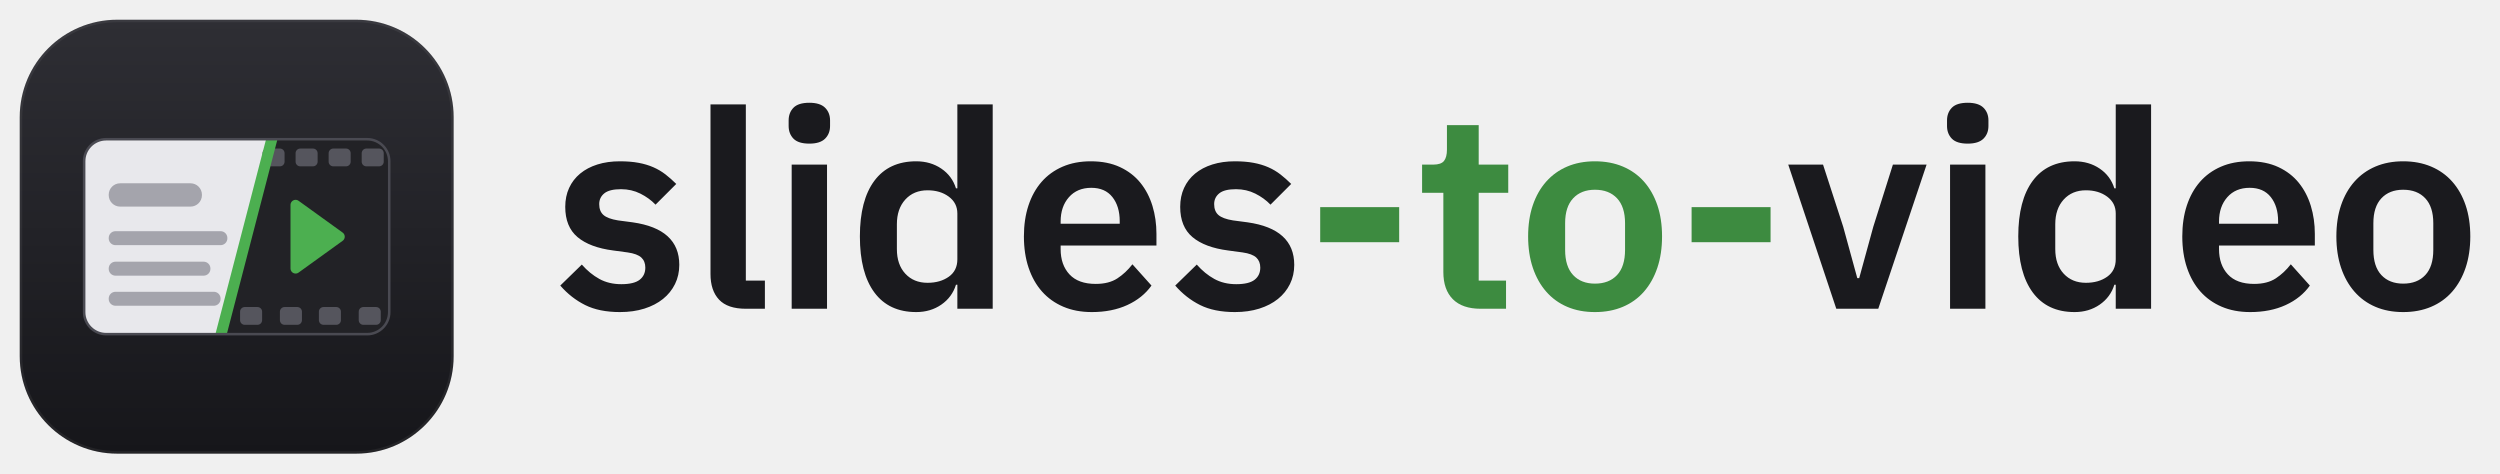
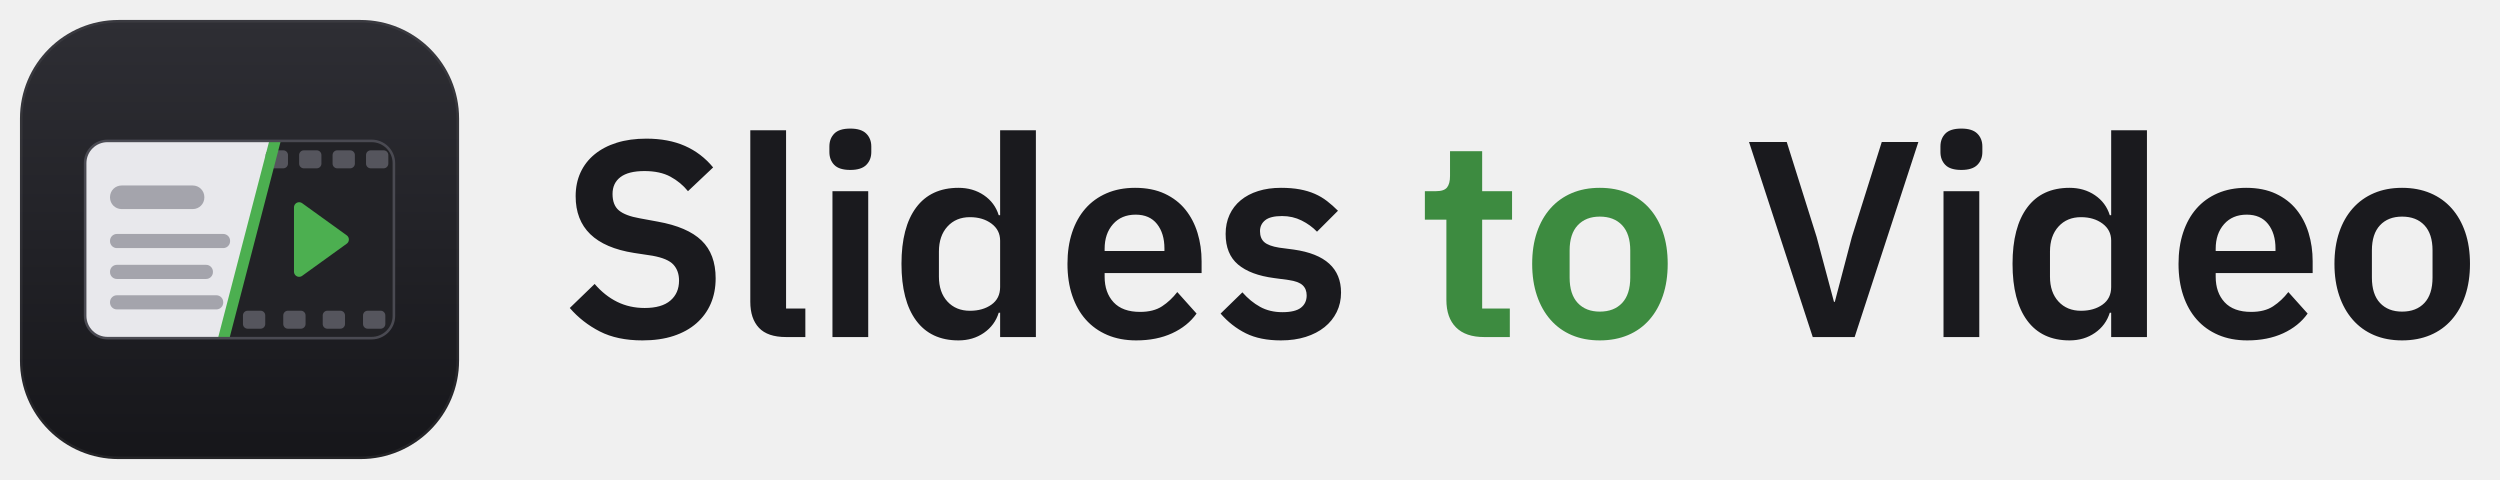
- <svg xmlns="http://www.w3.org/2000/svg" viewBox="0 0 1014 192" width="1014" height="192" role="img" aria-label="slides-to-video">
+ <svg xmlns="http://www.w3.org/2000/svg" viewBox="0 0 1002 192" width="1002" height="192" role="img" aria-label="Slides to Video">
  <svg x="8" y="8" width="176" height="176" viewBox="0 0 1024 1024">
    <defs>
      <linearGradient id="bg" x1="0" y1="0" x2="0" y2="1">
        <stop offset="0" stop-color="#2e2e34" />
        <stop offset="1" stop-color="#16161a" />
      </linearGradient>
      <linearGradient id="green" x1="0" y1="0" x2="0" y2="1">
        <stop offset="0" stop-color="#5cc462" />
        <stop offset="1" stop-color="#3d8b40" />
      </linearGradient>
      <clipPath id="card">
        <rect x="152" y="282" width="720" height="460" rx="52" />
      </clipPath>
    </defs>
    <rect width="1024" height="1024" rx="230" fill="url(#bg)" />
    <rect x="3" y="3" width="1018" height="1018" rx="227" fill="none" stroke="#ffffff" stroke-opacity="0.06" stroke-width="6" />
    <g clip-path="url(#card)">
      <rect x="152" y="282" width="720" height="460" fill="#222226" />
      <polygon points="152,282 600,282 470,742 152,742" fill="#e8e8ec" />
      <rect x="210" y="386" width="220" height="55" rx="27" fill="#a4a4ac" />
      <rect x="210" y="499" width="280" height="33" rx="16" fill="#a4a4ac" />
      <rect x="210" y="571" width="240" height="33" rx="16" fill="#a4a4ac" />
      <rect x="210" y="642" width="264" height="33" rx="16" fill="#a4a4ac" />
      <rect x="573" y="304" width="52" height="42" rx="11" fill="#55555d" />
      <rect x="651" y="304" width="52" height="42" rx="11" fill="#55555d" />
      <rect x="729" y="304" width="52" height="42" rx="11" fill="#55555d" />
      <rect x="807" y="304" width="52" height="42" rx="11" fill="#55555d" />
      <rect x="520" y="678" width="52" height="42" rx="11" fill="#55555d" />
      <rect x="614" y="678" width="52" height="42" rx="11" fill="#55555d" />
      <rect x="706" y="678" width="52" height="42" rx="11" fill="#55555d" />
      <rect x="800" y="678" width="52" height="42" rx="11" fill="#55555d" />
      <line x1="600" y1="262" x2="470" y2="762" stroke="#4caf50" stroke-width="26" />
    </g>
    <rect x="152" y="282" width="720" height="460" rx="52" fill="none" stroke="#4a4a52" stroke-width="6" />
    <path d="M651 437 L651 587 L755 512 Z" fill="#4caf50" stroke="#4caf50" stroke-width="24" stroke-linejoin="round" />
  </svg>
-   <path fill="#1a1a1e" d="M251.44 126.576Q243.04 126.576 237.328 123.72Q231.616 120.864 227.248 115.824L235.984 107.312Q239.232 111.008 243.096 113.136Q246.96 115.264 252.0 115.264Q257.152 115.264 259.448 113.472Q261.744 111.68 261.744 108.544Q261.744 105.968 260.12 104.456Q258.496 102.944 254.576 102.384L248.752 101.6Q239.232 100.368 234.248 96.168Q229.264 91.968 229.264 83.904Q229.264 79.648 230.832 76.232Q232.4 72.816 235.312 70.408Q238.224 68.0 242.312 66.712Q246.4 65.424 251.44 65.424Q255.696 65.424 259.0 66.04Q262.304 66.656 264.992 67.832Q267.68 69.008 269.92 70.744Q272.16 72.48 274.288 74.608L265.888 83.008Q263.312 80.32 259.728 78.528Q256.144 76.736 251.888 76.736Q247.184 76.736 245.112 78.416Q243.04 80.096 243.04 82.784Q243.04 85.696 244.776 87.208Q246.512 88.72 250.656 89.392L256.592 90.176Q275.52 92.864 275.52 107.424Q275.52 111.68 273.784 115.208Q272.048 118.736 268.912 121.256Q265.776 123.776 261.352 125.176Q256.928 126.576 251.44 126.576Z M302.512 125.232Q295.12 125.232 291.648 121.536Q288.176 117.84 288.176 111.12V42.352H302.512V113.808H310.24V125.232Z M328.272 58.256Q323.792 58.256 321.832 56.24Q319.872 54.224 319.872 51.088V48.848Q319.872 45.712 321.832 43.696Q323.792 41.68 328.272 41.68Q332.64 41.68 334.656 43.696Q336.672 45.712 336.672 48.848V51.088Q336.672 54.224 334.656 56.24Q332.64 58.256 328.272 58.256ZM321.104 66.768H335.44V125.232H321.104Z M388.304 115.488H387.744Q386.176 120.528 381.808 123.552Q377.44 126.576 371.616 126.576Q360.528 126.576 354.648 118.624Q348.768 110.672 348.768 95.888Q348.768 81.216 354.648 73.32Q360.528 65.424 371.616 65.424Q377.44 65.424 381.808 68.392Q386.176 71.36 387.744 76.4H388.304V42.352H402.64V125.232H388.304ZM376.208 114.704Q381.36 114.704 384.832 112.24Q388.304 109.776 388.304 105.184V86.592Q388.304 82.336 384.832 79.76Q381.36 77.184 376.208 77.184Q370.608 77.184 367.192 80.936Q363.776 84.688 363.776 90.96V101.04Q363.776 107.312 367.192 111.008Q370.608 114.704 376.208 114.704Z M442.848 126.576Q436.352 126.576 431.256 124.392Q426.16 122.208 422.632 118.232Q419.104 114.256 417.2 108.6Q415.296 102.944 415.296 95.888Q415.296 88.944 417.144 83.344Q418.992 77.744 422.464 73.768Q425.936 69.792 430.976 67.608Q436.016 65.424 442.4 65.424Q449.232 65.424 454.272 67.776Q459.312 70.128 462.56 74.16Q465.808 78.192 467.432 83.512Q469.056 88.832 469.056 94.88V99.584H430.192V101.04Q430.192 107.424 433.776 111.288Q437.36 115.152 444.416 115.152Q449.792 115.152 453.208 112.912Q456.624 110.672 459.312 107.2L467.04 115.824Q463.456 120.864 457.24 123.72Q451.024 126.576 442.848 126.576ZM442.624 76.176Q436.912 76.176 433.552 79.984Q430.192 83.792 430.192 89.84V90.736H454.16V89.728Q454.16 83.68 451.192 79.928Q448.224 76.176 442.624 76.176Z M500.864 126.576Q492.464 126.576 486.752 123.72Q481.04 120.864 476.672 115.824L485.408 107.312Q488.656 111.008 492.52 113.136Q496.384 115.264 501.424 115.264Q506.576 115.264 508.872 113.472Q511.168 111.68 511.168 108.544Q511.168 105.968 509.544 104.456Q507.92 102.944 504 102.384L498.176 101.6Q488.656 100.368 483.672 96.168Q478.688 91.968 478.688 83.904Q478.688 79.648 480.256 76.232Q481.824 72.816 484.736 70.408Q487.648 68.0 491.736 66.712Q495.824 65.424 500.864 65.424Q505.12 65.424 508.424 66.04Q511.728 66.656 514.416 67.832Q517.104 69.008 519.344 70.744Q521.584 72.48 523.712 74.608L515.312 83.008Q512.736 80.32 509.152 78.528Q505.568 76.736 501.312 76.736Q496.608 76.736 494.536 78.416Q492.464 80.096 492.464 82.784Q492.464 85.696 494.2 87.208Q495.936 88.72 500.08 89.392L506.016 90.176Q524.944 92.864 524.944 107.424Q524.944 111.68 523.208 115.208Q521.472 118.736 518.336 121.256Q515.2 123.776 510.776 125.176Q506.352 126.576 500.864 126.576Z M744.8 125.232 725.312 66.768H739.424L747.6 91.968L753.312 112.8H754.096L759.808 91.968L767.76 66.768H781.424L761.824 125.232Z M798.112 58.256Q793.632 58.256 791.672 56.24Q789.712 54.224 789.712 51.088V48.848Q789.712 45.712 791.672 43.696Q793.632 41.68 798.112 41.68Q802.48 41.68 804.496 43.696Q806.512 45.712 806.512 48.848V51.088Q806.512 54.224 804.496 56.24Q802.48 58.256 798.112 58.256ZM790.944 66.768H805.28V125.232H790.944Z M858.144 115.488H857.584Q856.016 120.528 851.648 123.552Q847.28 126.576 841.456 126.576Q830.368 126.576 824.488 118.624Q818.608 110.672 818.608 95.888Q818.608 81.216 824.488 73.32Q830.368 65.424 841.456 65.424Q847.28 65.424 851.648 68.392Q856.016 71.36 857.584 76.4H858.144V42.352H872.48V125.232H858.144ZM846.048 114.704Q851.2 114.704 854.672 112.24Q858.144 109.776 858.144 105.184V86.592Q858.144 82.336 854.672 79.76Q851.2 77.184 846.048 77.184Q840.448 77.184 837.032 80.936Q833.616 84.688 833.616 90.96V101.04Q833.616 107.312 837.032 111.008Q840.448 114.704 846.048 114.704Z M912.688 126.576Q906.192 126.576 901.096 124.392Q896 122.208 892.472 118.232Q888.944 114.256 887.04 108.6Q885.136 102.944 885.136 95.888Q885.136 88.944 886.984 83.344Q888.832 77.744 892.304 73.768Q895.776 69.792 900.816 67.608Q905.856 65.424 912.24 65.424Q919.072 65.424 924.112 67.776Q929.152 70.128 932.4 74.16Q935.648 78.192 937.272 83.512Q938.896 88.832 938.896 94.88V99.584H900.032V101.04Q900.032 107.424 903.616 111.288Q907.2 115.152 914.256 115.152Q919.632 115.152 923.048 112.912Q926.464 110.672 929.152 107.2L936.88 115.824Q933.296 120.864 927.08 123.72Q920.864 126.576 912.688 126.576ZM912.464 76.176Q906.752 76.176 903.392 79.984Q900.032 83.792 900.032 89.84V90.736H924V89.728Q924 83.68 921.032 79.928Q918.064 76.176 912.464 76.176Z M974.736 126.576Q968.464 126.576 963.48 124.448Q958.496 122.32 954.968 118.288Q951.44 114.256 949.536 108.6Q947.632 102.944 947.632 95.888Q947.632 88.832 949.536 83.232Q951.44 77.632 954.968 73.656Q958.496 69.68 963.48 67.552Q968.464 65.424 974.736 65.424Q981.008 65.424 986.048 67.552Q991.088 69.68 994.616 73.656Q998.144 77.632 1000.048 83.232Q1001.952 88.832 1001.952 95.888Q1001.952 102.944 1000.048 108.6Q998.144 114.256 994.616 118.288Q991.088 122.32 986.048 124.448Q981.008 126.576 974.736 126.576ZM974.736 115.04Q980.448 115.04 983.696 111.568Q986.944 108.096 986.944 101.376V90.512Q986.944 83.904 983.696 80.432Q980.448 76.96 974.736 76.96Q969.136 76.96 965.888 80.432Q962.64 83.904 962.64 90.512V101.376Q962.64 108.096 965.888 111.568Q969.136 115.04 974.736 115.04Z" />
-   <path fill="#3d8b40" d="M535.472 98.24V84.016H567.504V98.24Z M600.544 125.232Q593.152 125.232 589.288 121.368Q585.424 117.504 585.424 110.336V78.192H576.8V66.768H581.28Q584.528 66.768 585.704 65.256Q586.88 63.744 586.88 60.72V50.752H599.76V66.768H611.744V78.192H599.76V113.808H610.848V125.232Z M646.912 126.576Q640.64 126.576 635.656 124.448Q630.672 122.32 627.144 118.288Q623.616 114.256 621.712 108.6Q619.808 102.944 619.808 95.888Q619.808 88.832 621.712 83.232Q623.616 77.632 627.144 73.656Q630.672 69.68 635.656 67.552Q640.64 65.424 646.912 65.424Q653.184 65.424 658.224 67.552Q663.264 69.68 666.792 73.656Q670.32 77.632 672.224 83.232Q674.128 88.832 674.128 95.888Q674.128 102.944 672.224 108.6Q670.32 114.256 666.792 118.288Q663.264 122.32 658.224 124.448Q653.184 126.576 646.912 126.576ZM646.912 115.04Q652.624 115.04 655.872 111.568Q659.12 108.096 659.12 101.376V90.512Q659.12 83.904 655.872 80.432Q652.624 76.96 646.912 76.96Q641.312 76.96 638.064 80.432Q634.816 83.904 634.816 90.512V101.376Q634.816 108.096 638.064 111.568Q641.312 115.04 646.912 115.04Z M686.112 98.24V84.016H718.144V98.24Z" />
+   <path fill="#1a1a1e" d="M257.488 136.432Q247.408 136.432 240.408 132.848Q233.408 129.264 228.368 123.44L238.336 113.808Q242.368 118.512 247.352 120.976Q252.336 123.44 258.384 123.44Q265.216 123.44 268.688 120.472Q272.16 117.504 272.16 112.464Q272.16 108.544 269.92 106.08Q267.68 103.616 261.52 102.496L254.128 101.376Q230.72 97.68 230.72 78.64Q230.72 73.376 232.68 69.12Q234.64 64.864 238.336 61.84Q242.032 58.816 247.24 57.192Q252.448 55.568 259.056 55.568Q267.904 55.568 274.512 58.48Q281.12 61.392 285.824 67.104L275.744 76.624Q272.832 73.04 268.688 70.8Q264.544 68.56 258.272 68.56Q251.888 68.56 248.696 70.968Q245.504 73.376 245.504 77.744Q245.504 82.224 248.08 84.352Q250.656 86.48 256.368 87.488L263.648 88.832Q275.52 90.96 281.176 96.392Q286.832 101.824 286.832 111.568Q286.832 117.168 284.872 121.704Q282.912 126.24 279.16 129.544Q275.408 132.848 269.976 134.64Q264.544 136.432 257.488 136.432Z M315.056 135.088Q307.664 135.088 304.192 131.392Q300.72 127.696 300.72 120.976V52.208H315.056V123.664H322.784V135.088Z M340.816 68.112Q336.336 68.112 334.376 66.096Q332.416 64.08 332.416 60.944V58.704Q332.416 55.568 334.376 53.552Q336.336 51.536 340.816 51.536Q345.184 51.536 347.2 53.552Q349.216 55.568 349.216 58.704V60.944Q349.216 64.08 347.2 66.096Q345.184 68.112 340.816 68.112ZM333.648 76.624H347.984V135.088H333.648Z M400.848 125.344H400.288Q398.72 130.384 394.352 133.408Q389.984 136.432 384.16 136.432Q373.072 136.432 367.192 128.48Q361.312 120.528 361.312 105.744Q361.312 91.072 367.192 83.176Q373.072 75.28 384.16 75.28Q389.984 75.28 394.352 78.248Q398.72 81.216 400.288 86.256H400.848V52.208H415.184V135.088H400.848ZM388.752 124.56Q393.904 124.56 397.376 122.096Q400.848 119.632 400.848 115.04V96.448Q400.848 92.192 397.376 89.616Q393.904 87.04 388.752 87.04Q383.152 87.04 379.736 90.792Q376.32 94.544 376.32 100.816V110.896Q376.32 117.168 379.736 120.864Q383.152 124.56 388.752 124.56Z M455.392 136.432Q448.896 136.432 443.8 134.248Q438.704 132.064 435.176 128.088Q431.648 124.112 429.744 118.456Q427.84 112.8 427.84 105.744Q427.84 98.8 429.688 93.2Q431.536 87.6 435.008 83.624Q438.48 79.648 443.52 77.464Q448.56 75.28 454.944 75.28Q461.776 75.28 466.816 77.632Q471.856 79.984 475.104 84.016Q478.352 88.048 479.976 93.368Q481.6 98.688 481.6 104.736V109.44H442.736V110.896Q442.736 117.28 446.32 121.144Q449.904 125.008 456.96 125.008Q462.336 125.008 465.752 122.768Q469.168 120.528 471.856 117.056L479.584 125.68Q476.0 130.72 469.784 133.576Q463.568 136.432 455.392 136.432ZM455.168 86.032Q449.456 86.032 446.096 89.84Q442.736 93.648 442.736 99.696V100.592H466.704V99.584Q466.704 93.536 463.736 89.784Q460.768 86.032 455.168 86.032Z M513.408 136.432Q505.008 136.432 499.296 133.576Q493.584 130.72 489.216 125.68L497.952 117.168Q501.2 120.864 505.064 122.992Q508.928 125.12 513.968 125.12Q519.12 125.12 521.416 123.328Q523.712 121.536 523.712 118.4Q523.712 115.824 522.088 114.312Q520.464 112.8 516.544 112.24L510.72 111.456Q501.2 110.224 496.216 106.024Q491.232 101.824 491.232 93.76Q491.232 89.504 492.8 86.088Q494.368 82.672 497.28 80.264Q500.192 77.856 504.28 76.568Q508.368 75.28 513.408 75.28Q517.664 75.28 520.968 75.896Q524.272 76.512 526.96 77.688Q529.648 78.864 531.888 80.6Q534.128 82.336 536.256 84.464L527.856 92.864Q525.28 90.176 521.696 88.384Q518.112 86.592 513.856 86.592Q509.152 86.592 507.08 88.272Q505.008 89.952 505.008 92.64Q505.008 95.552 506.744 97.064Q508.48 98.576 512.624 99.248L518.56 100.032Q537.488 102.72 537.488 117.28Q537.488 121.536 535.752 125.064Q534.016 128.592 530.88 131.112Q527.744 133.632 523.32 135.032Q518.896 136.432 513.408 136.432Z   M726.544 135.088 701.008 56.912H716.128L728.112 94.992L735.056 120.976H735.392L742.224 94.992L754.208 56.912H768.88L743.344 135.088Z M786.128 68.112Q781.648 68.112 779.688 66.096Q777.728 64.08 777.728 60.944V58.704Q777.728 55.568 779.688 53.552Q781.648 51.536 786.128 51.536Q790.496 51.536 792.512 53.552Q794.528 55.568 794.528 58.704V60.944Q794.528 64.08 792.512 66.096Q790.496 68.112 786.128 68.112ZM778.96 76.624H793.296V135.088H778.96Z M846.16 125.344H845.6Q844.032 130.384 839.664 133.408Q835.296 136.432 829.472 136.432Q818.384 136.432 812.504 128.48Q806.624 120.528 806.624 105.744Q806.624 91.072 812.504 83.176Q818.384 75.28 829.472 75.28Q835.296 75.28 839.664 78.248Q844.032 81.216 845.6 86.256H846.16V52.208H860.496V135.088H846.16ZM834.064 124.56Q839.216 124.56 842.688 122.096Q846.16 119.632 846.16 115.04V96.448Q846.16 92.192 842.688 89.616Q839.216 87.04 834.064 87.04Q828.464 87.04 825.048 90.792Q821.632 94.544 821.632 100.816V110.896Q821.632 117.168 825.048 120.864Q828.464 124.56 834.064 124.56Z M900.704 136.432Q894.208 136.432 889.112 134.248Q884.016 132.064 880.488 128.088Q876.96 124.112 875.056 118.456Q873.152 112.8 873.152 105.744Q873.152 98.8 875 93.2Q876.848 87.6 880.32 83.624Q883.792 79.648 888.832 77.464Q893.872 75.28 900.256 75.28Q907.088 75.28 912.128 77.632Q917.168 79.984 920.416 84.016Q923.664 88.048 925.288 93.368Q926.912 98.688 926.912 104.736V109.44H888.048V110.896Q888.048 117.28 891.632 121.144Q895.216 125.008 902.272 125.008Q907.648 125.008 911.064 122.768Q914.48 120.528 917.168 117.056L924.896 125.68Q921.312 130.72 915.096 133.576Q908.88 136.432 900.704 136.432ZM900.48 86.032Q894.768 86.032 891.408 89.84Q888.048 93.648 888.048 99.696V100.592H912.016V99.584Q912.016 93.536 909.048 89.784Q906.08 86.032 900.48 86.032Z M962.752 136.432Q956.48 136.432 951.496 134.304Q946.512 132.176 942.984 128.144Q939.456 124.112 937.552 118.456Q935.648 112.8 935.648 105.744Q935.648 98.688 937.552 93.088Q939.456 87.488 942.984 83.512Q946.512 79.536 951.496 77.408Q956.48 75.28 962.752 75.28Q969.024 75.28 974.064 77.408Q979.104 79.536 982.632 83.512Q986.16 87.488 988.064 93.088Q989.968 98.688 989.968 105.744Q989.968 112.8 988.064 118.456Q986.16 124.112 982.632 128.144Q979.104 132.176 974.064 134.304Q969.024 136.432 962.752 136.432ZM962.752 124.896Q968.464 124.896 971.712 121.424Q974.96 117.952 974.96 111.232V100.368Q974.96 93.76 971.712 90.288Q968.464 86.816 962.752 86.816Q957.152 86.816 953.904 90.288Q950.656 93.76 950.656 100.368V111.232Q950.656 117.952 953.904 121.424Q957.152 124.896 962.752 124.896Z" />
+   <path fill="#3d8b40" d="M594.832 135.088Q587.44 135.088 583.576 131.224Q579.712 127.36 579.712 120.192V88.048H571.088V76.624H575.568Q578.816 76.624 579.992 75.112Q581.168 73.6 581.168 70.576V60.608H594.048V76.624H606.032V88.048H594.048V123.664H605.136V135.088Z M641.2 136.432Q634.928 136.432 629.944 134.304Q624.96 132.176 621.432 128.144Q617.904 124.112 616 118.456Q614.096 112.8 614.096 105.744Q614.096 98.688 616 93.088Q617.904 87.488 621.432 83.512Q624.96 79.536 629.944 77.408Q634.928 75.28 641.2 75.28Q647.472 75.28 652.512 77.408Q657.552 79.536 661.08 83.512Q664.608 87.488 666.512 93.088Q668.416 98.688 668.416 105.744Q668.416 112.8 666.512 118.456Q664.608 124.112 661.08 128.144Q657.552 132.176 652.512 134.304Q647.472 136.432 641.2 136.432ZM641.2 124.896Q646.912 124.896 650.16 121.424Q653.408 117.952 653.408 111.232V100.368Q653.408 93.76 650.16 90.288Q646.912 86.816 641.2 86.816Q635.6 86.816 632.352 90.288Q629.104 93.76 629.104 100.368V111.232Q629.104 117.952 632.352 121.424Q635.6 124.896 641.2 124.896Z" />
</svg>
